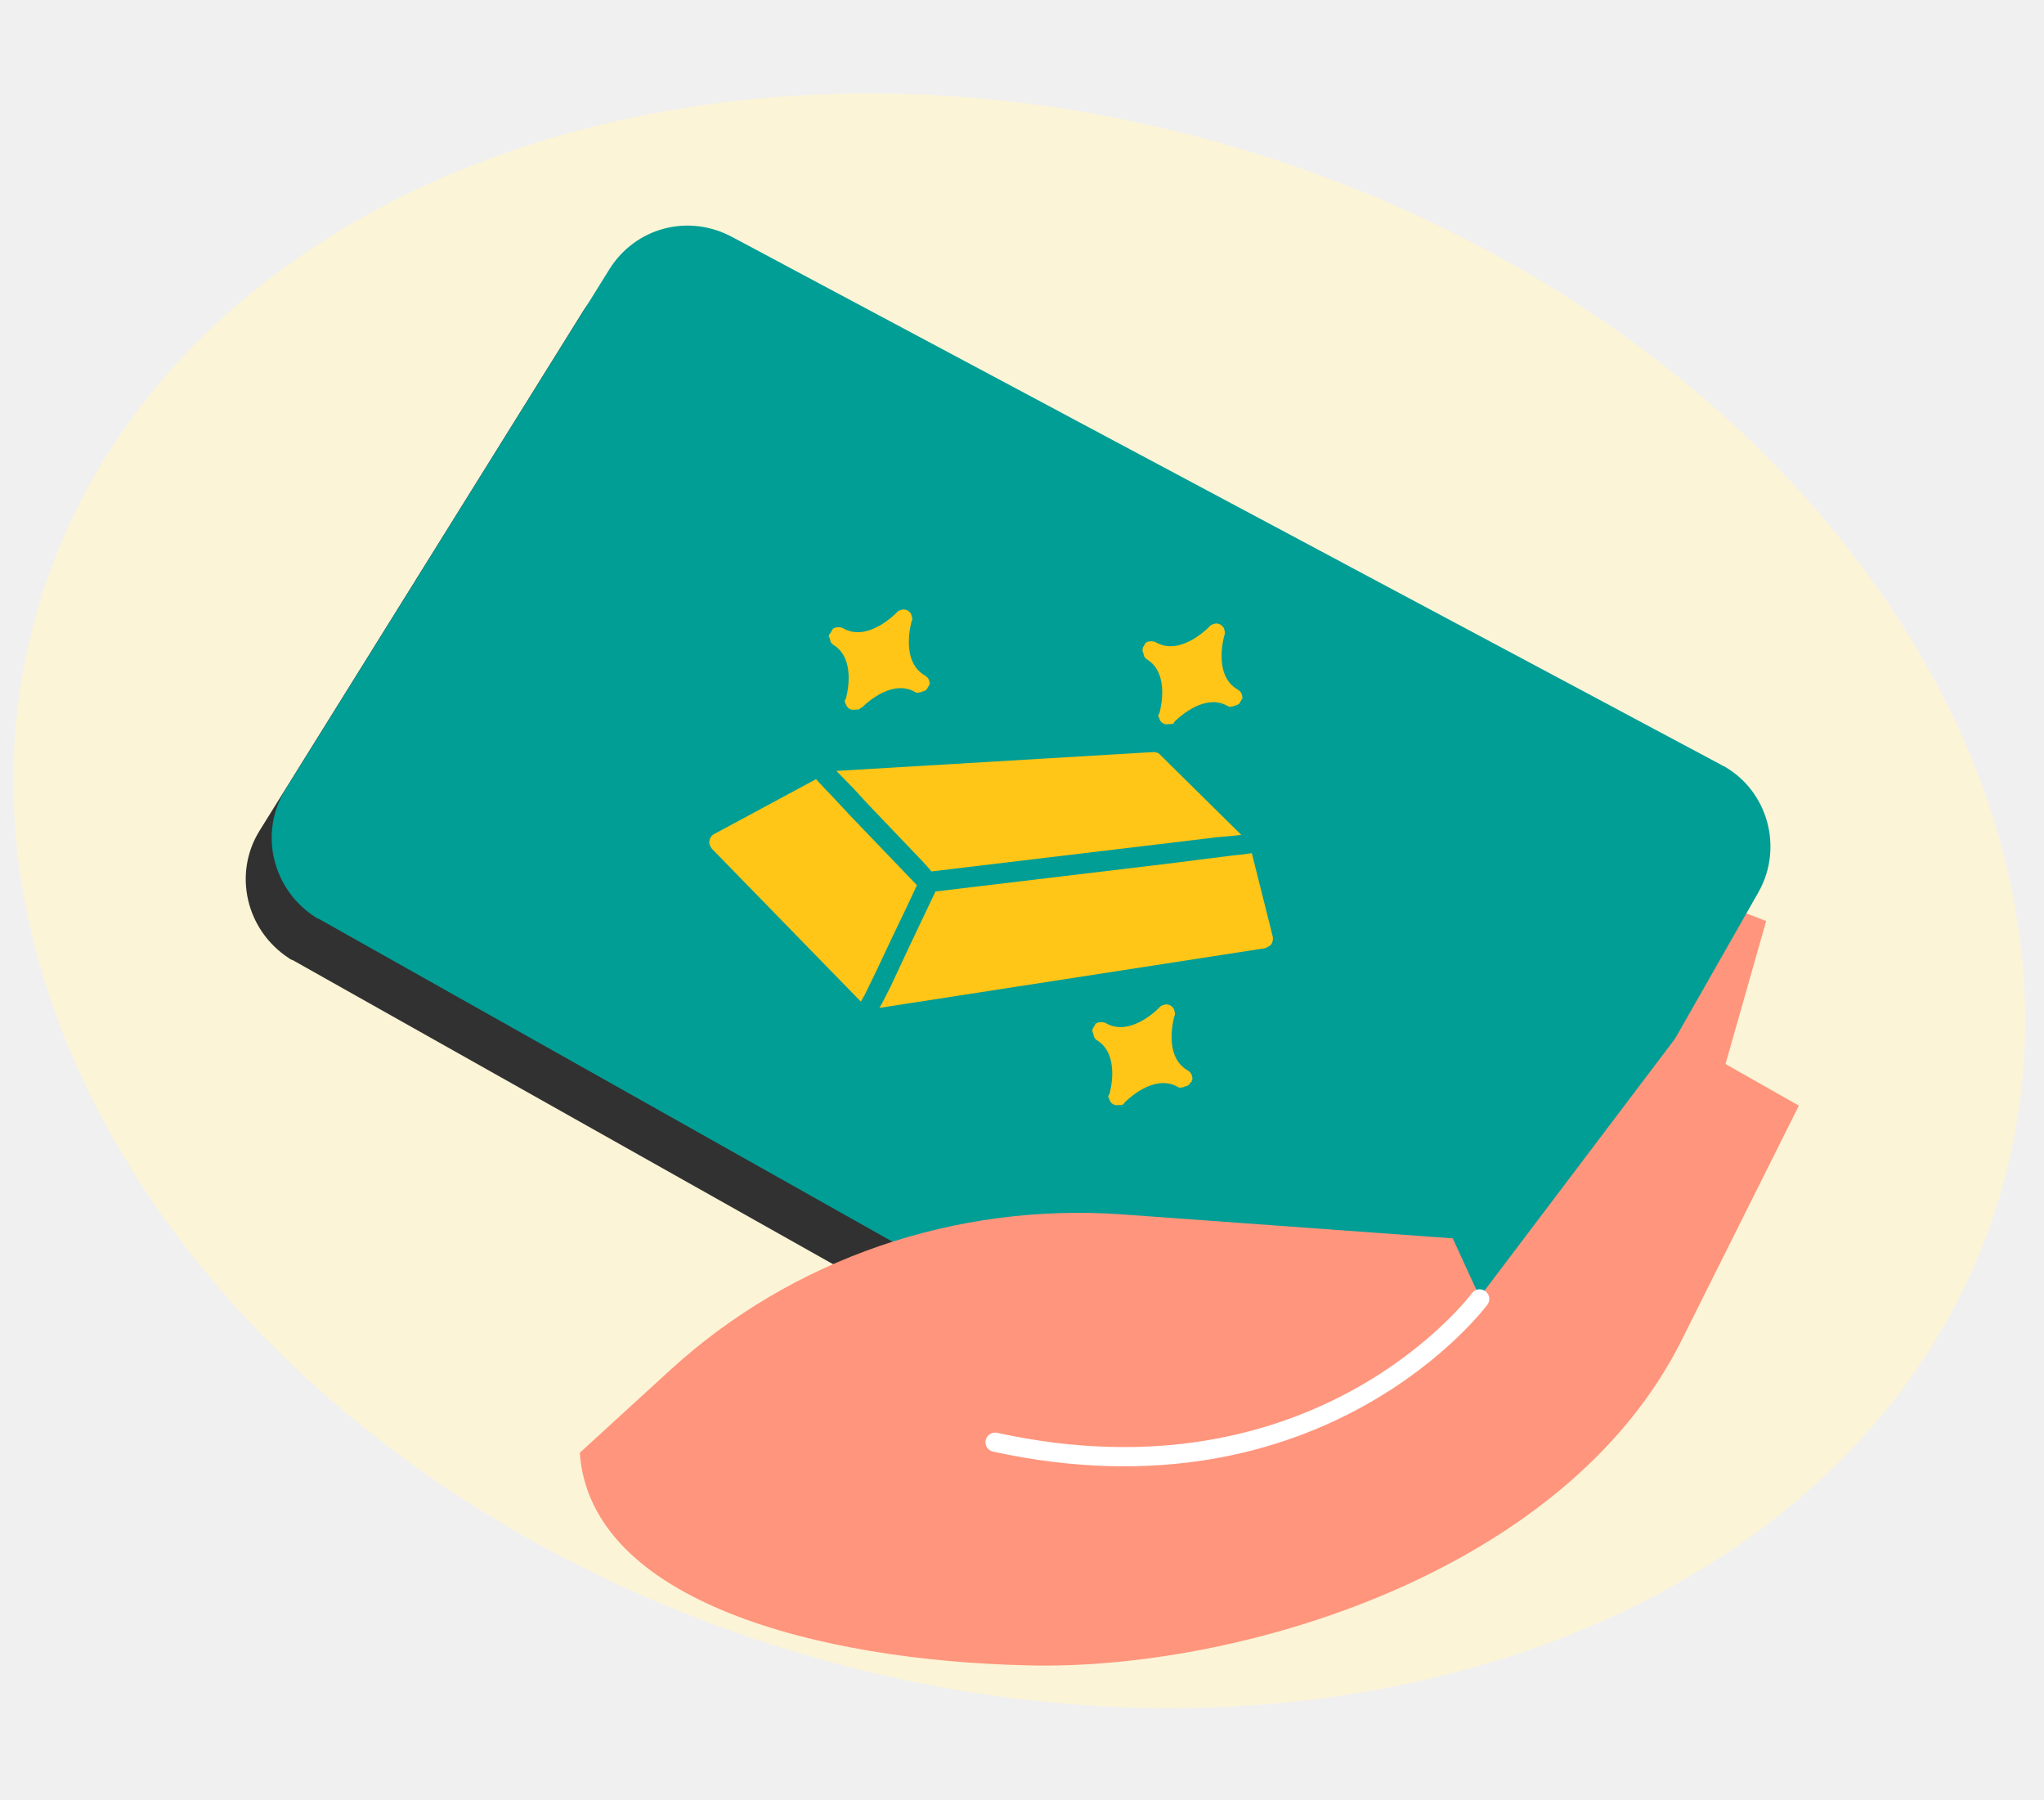
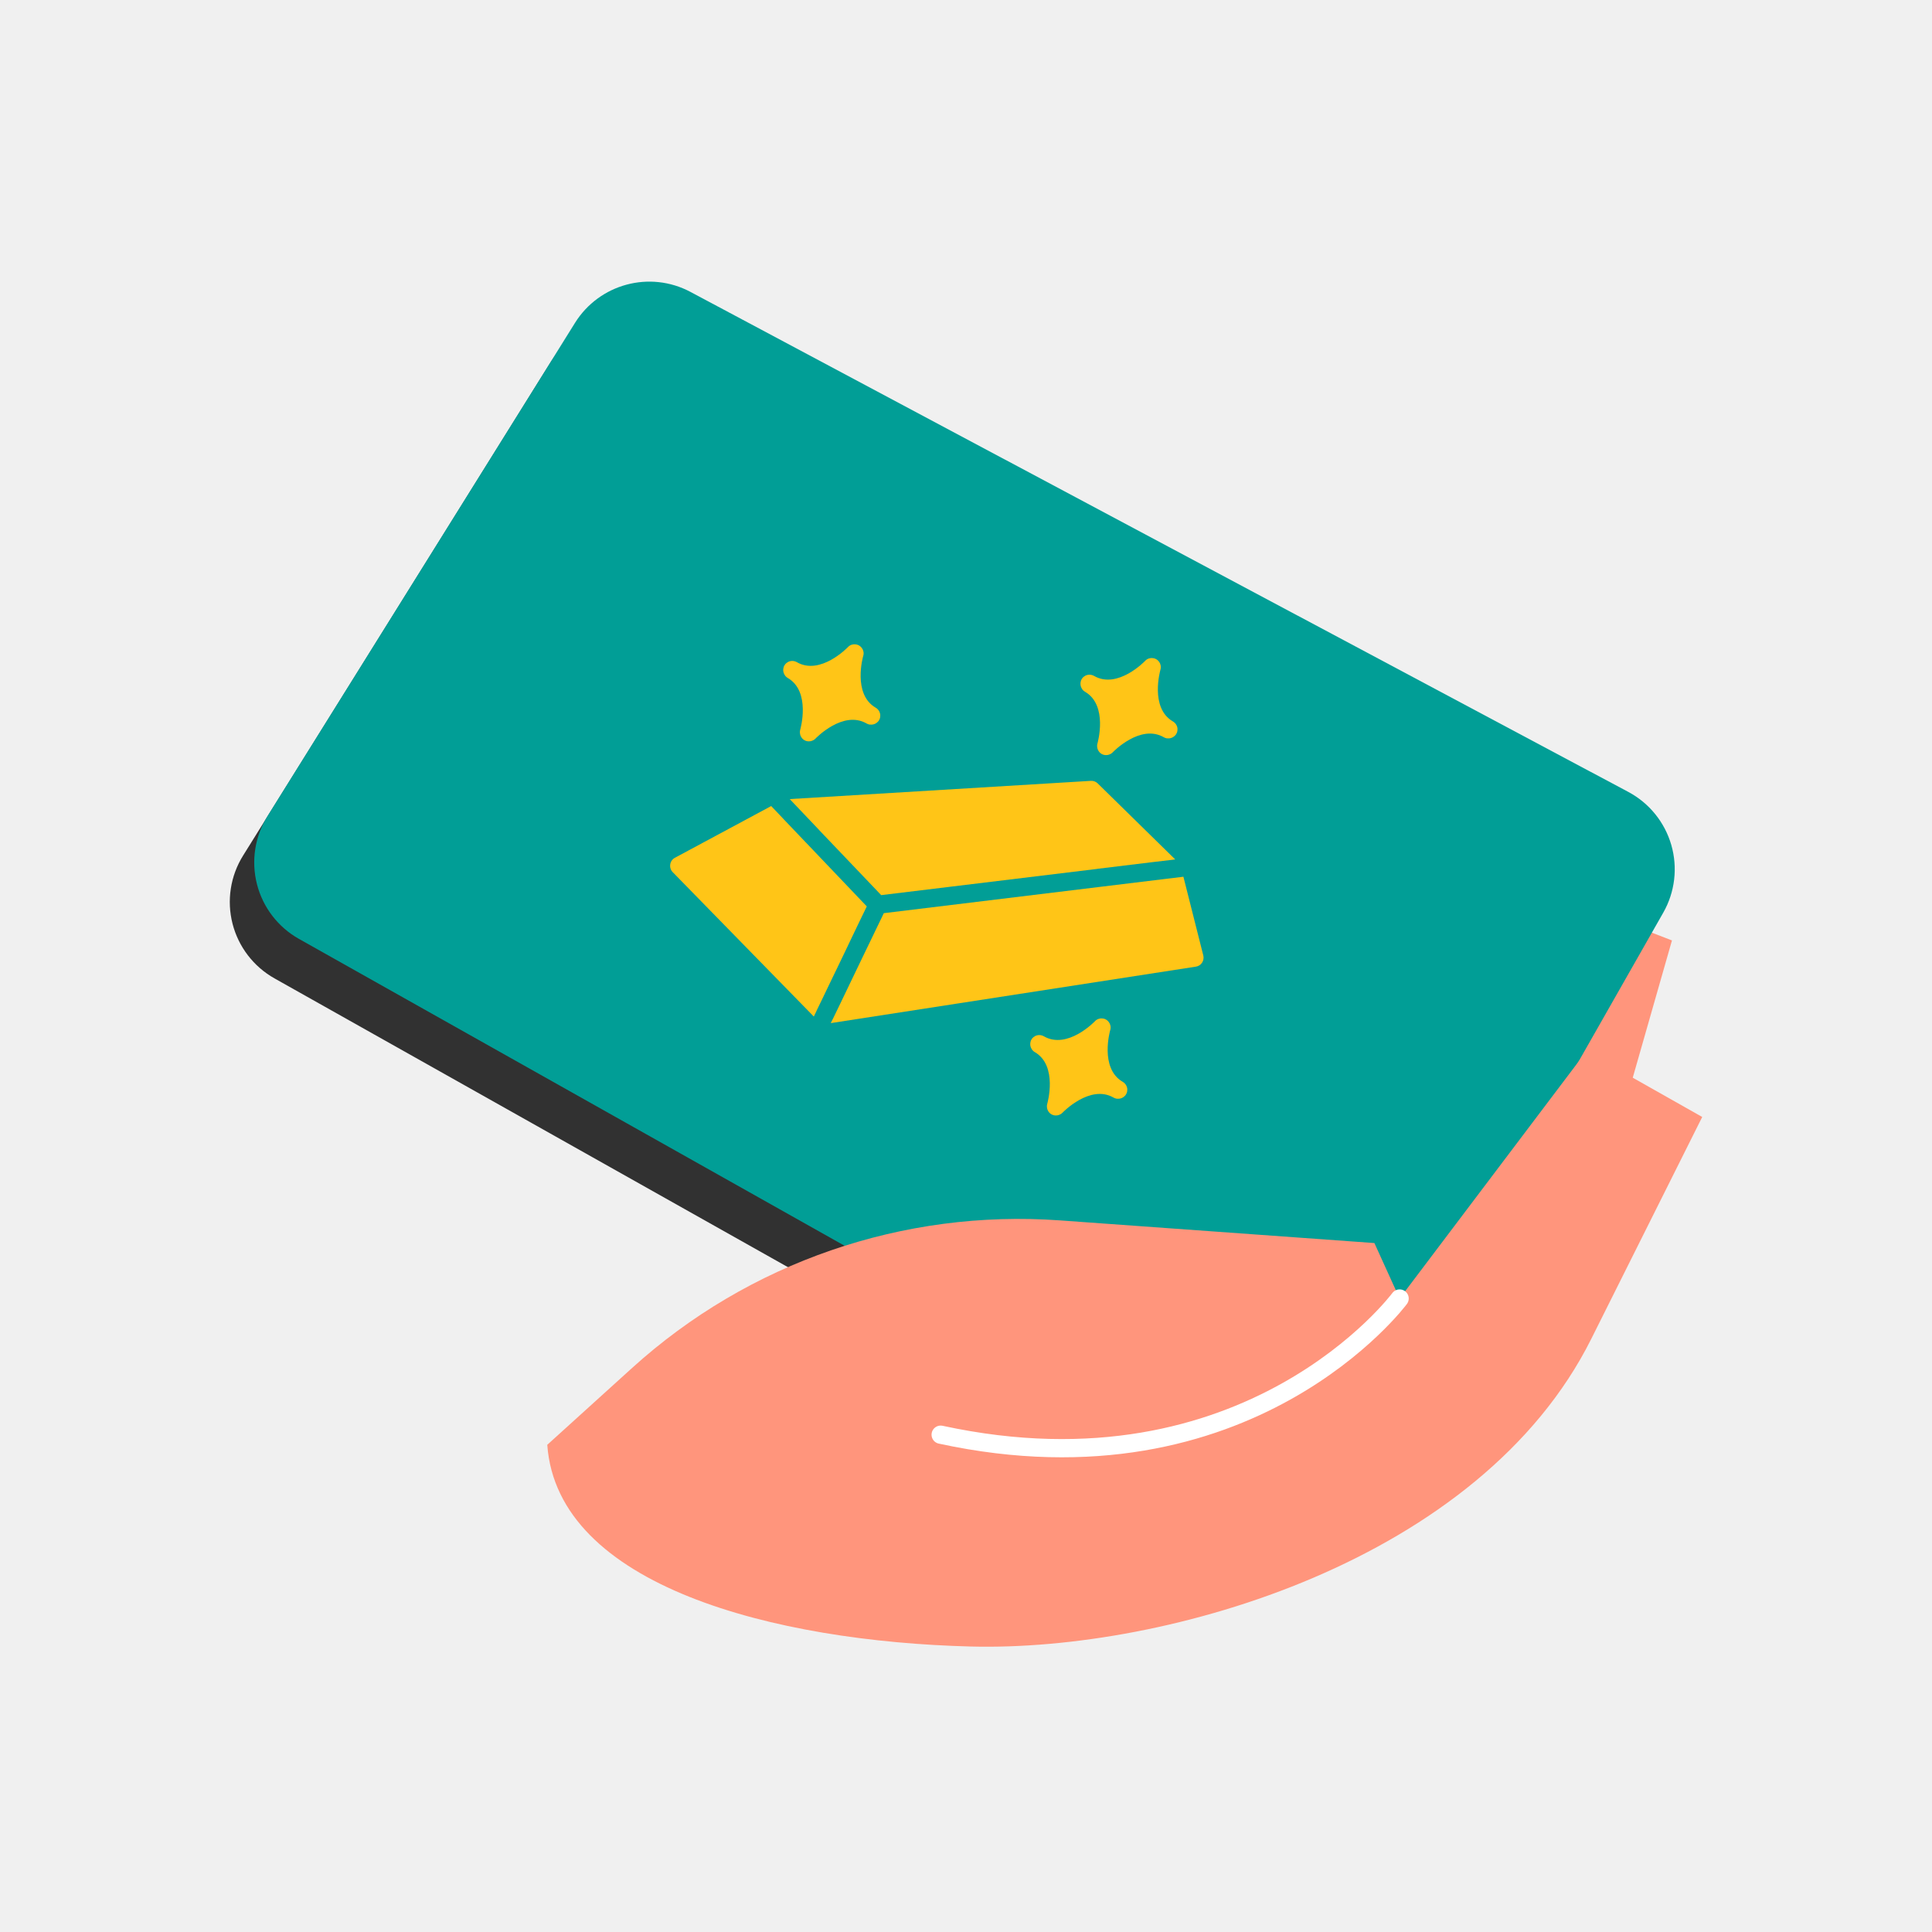
- <svg xmlns="http://www.w3.org/2000/svg" version="1.1" id="圖層_1" x="0px" y="0px" viewBox="0 0 212.6 187.1" style="enable-background:new 0 0 212.6 187.1;" xml:space="preserve">
-   <style type="text/css">
- 	.st0{fill:#FCF4D7;}
- 	.st1{fill:#FF957C;}
- 	.st2{fill:#313131;}
- 	.st3{fill:#019E96;}
- 	.st4{fill:none;stroke:#FFFFFF;stroke-width:2;stroke-linecap:round;stroke-miterlimit:10;}
- 	.st5{fill:#FFC517;}
- </style>
-   <g id="Scroll_Group_29" transform="translate(2060 -2264)">
-     <ellipse id="Ellipse_759" transform="matrix(0.2924 -0.9563 0.9563 0.2924 -3637.24 -200.2089)" class="st0" cx="-1953.9" cy="2357.6" rx="81.5" ry="106.5" />
-   </g>
-   <g id="Group_3300" transform="translate(1066.786 -5215)">
-     <g id="Group_2303" transform="translate(136.117 2255.87)">
-       <path id="Path_3135" class="st1" d="M-1025.8,3078.1l6.6-23.2l-17.2-6.6l-24.9,43.7l16.6,11.1L-1025.8,3078.1z" />
-       <path id="Path_3136" class="st2" d="M-1142.2,2991.4l-33.7,54.1c-2.8,4.5-1.4,10.4,3.1,13.3c0.1,0.1,0.2,0.1,0.4,0.2l103.8,58.4    c4.6,2.6,10.5,1,13.1-3.6l32.8-57.7c2.6-4.6,1-10.5-3.6-13.1c-0.1,0-0.2-0.1-0.2-0.1l-102.9-54.9    C-1134,2985.7-1139.5,2987.2-1142.2,2991.4z" />
-       <path id="Path_3137" class="st3" d="M-1139.5,2987.1l-33.7,54.1c-2.8,4.5-1.4,10.4,3.1,13.3c0.1,0.1,0.2,0.1,0.4,0.2l103.8,58.4    c4.6,2.6,10.5,1,13.1-3.6l32.8-57.6c2.6-4.6,1-10.5-3.6-13.1c-0.1,0-0.2-0.1-0.2-0.1l-102.9-54.9    C-1131.3,2981.3-1136.8,2982.8-1139.5,2987.1z" />
-       <path id="Path_3138" class="st1" d="M-1142.6,3110.2c1.1,15.5,24.9,21.6,46.5,22.1c21.6,0.6,55.9-9.4,68.1-33.8l12.2-24.4    l-12.7-7.2l-20.5,27.1l-2.8-6.1l-34.5-2.5c-17.2-1.2-34.2,4.6-46.9,16.2L-1142.6,3110.2z" />
-       <path id="Path_3139" class="st4" d="M-1049,3094.2c0,0-16.5,22.3-50.4,14.9" />
-     </g>
-     <g id="Group_2878" transform="translate(1105.203 2996.039) rotate(30)">
-       <path id="Path_4269" class="st5" d="M-628.5,3015.4l-27.6,18.2l2.5,0.7l1.9,0.6c0,0,0,0,0,0l8.2,2.4l1.2,0.4l19.1-14.3l0,0    l4.8-3.6l1.7-1.2l0.4-0.3l-11.5-3C-628,3015.2-628.3,3015.3-628.5,3015.4z" />
-       <path id="Path_4270" class="st5" d="M-641.9,3052.3l-0.1-1.4l-0.1-1.4l-0.3-3.6l-0.3-3.9l-0.2-2.3l-9.3-2.7c0,0,0,0,0,0l-3.3-1    l-0.7-0.2l-1.3-0.4l-6.3,10.2c-0.2,0.3-0.2,0.6-0.1,0.9c0.1,0.3,0.4,0.5,0.7,0.6l21.3,6L-641.9,3052.3L-641.9,3052.3z" />
-       <path id="Path_4271" class="st5" d="M-607.9,3026.6c0-0.3-0.1-0.6-0.3-0.8l-6.2-6.4l-0.9,0.7l-0.7,0.5l-5.8,4.4l-19.1,14.3    l0.5,6.3l0.4,4.6l0.1,1.9v0.1l0,0.5l31.6-25.4C-608.1,3027.1-608,3026.9-607.9,3026.6z" />
-       <path id="Path_4272" class="st5" d="M-634.8,3006.8c0,0.1,0.1,0.1,0.2,0.2c0.1,0.1,0.1,0.1,0.2,0.2h0l0.1,0.1    c0.1,0,0.2,0.1,0.3,0.1c3,0,4,4.2,4,4.2c0,0.1,0,0.1,0,0.1c0,0,0,0.1,0,0.1c0,0.1,0.1,0.2,0.2,0.2c0,0.1,0.1,0.1,0.1,0.1    c0.3,0.3,0.8,0.3,1.1,0c0.1,0,0.1-0.1,0.2-0.1c0.1-0.1,0.1-0.1,0.2-0.2c0,0,0-0.1,0-0.1c0,0,0-0.1,0-0.1c0,0,1-4.2,4-4.2    c0.1,0,0.2,0,0.3-0.1l0.1-0.1h0c0.1,0,0.1-0.1,0.2-0.2c0.1-0.1,0.1-0.1,0.2-0.2c0-0.1,0.1-0.2,0.1-0.2c0-0.1,0-0.2,0-0.2    c0,0,0,0,0-0.1c0-0.1,0-0.1,0-0.2c0,0,0-0.1,0-0.1c0,0,0,0,0,0c0-0.1,0-0.1-0.1-0.2c-0.2-0.3-0.5-0.4-0.8-0.4c-3,0-4-4.2-4-4.2    c0-0.2-0.2-0.4-0.3-0.5c0,0-0.1-0.1-0.1-0.1c-0.3-0.2-0.7-0.2-1,0c0,0-0.1,0.1-0.1,0.1c0,0-0.1,0.1-0.1,0.1    c-0.1,0.1-0.2,0.3-0.2,0.4c0,0-1,4.2-4,4.2c-0.3,0-0.6,0.2-0.8,0.4c0,0.1-0.1,0.1-0.1,0.2c0,0,0,0,0,0c0,0,0,0.1,0,0.1    c0,0.1,0,0.1,0,0.2c0,0,0,0,0,0.1c0,0.1,0,0.2,0,0.2C-634.9,3006.6-634.8,3006.7-634.8,3006.8z" />
-       <path id="Path_4273" class="st5" d="M-663.8,3021.8c0,0.1,0.1,0.1,0.2,0.2c0.1,0.1,0.1,0.1,0.2,0.2h0l0.1,0.1h0    c0.1,0,0.2,0.1,0.3,0.1c3,0,4,4.2,4,4.2c0,0.1,0,0.1,0,0.1c0,0,0,0.1,0,0.1c0,0.1,0.1,0.2,0.2,0.2c0,0.1,0.1,0.1,0.1,0.1    c0.3,0.3,0.8,0.3,1.1,0c0.1,0,0.1-0.1,0.2-0.1c0.1-0.1,0.1-0.1,0.2-0.2c0,0,0-0.1,0-0.1c0,0,0-0.1,0.1-0.1c0,0,1-4.2,4-4.2    c0.1,0,0.2,0,0.3-0.1h0l0.1-0.1h0c0.1,0,0.1-0.1,0.2-0.2c0.1-0.1,0.1-0.1,0.2-0.2c0-0.1,0.1-0.2,0.1-0.2c0-0.1,0-0.2,0-0.2    c0,0,0,0,0-0.1c0-0.1,0-0.1,0-0.2c0,0,0-0.1,0-0.1c0,0,0,0,0,0c0-0.1,0-0.1-0.1-0.2c-0.2-0.3-0.5-0.4-0.8-0.4c-3,0-4-4.2-4-4.2    c0-0.2-0.1-0.3-0.2-0.4c0,0-0.1-0.1-0.1-0.1c0,0-0.1-0.1-0.1-0.1c-0.3-0.2-0.7-0.2-1,0c0,0-0.1,0.1-0.1,0.1c0,0-0.1,0.1-0.1,0.1    c-0.1,0.1-0.2,0.3-0.2,0.4c0,0-1,4.2-4,4.2c-0.3,0-0.6,0.2-0.8,0.4c0,0.1-0.1,0.1-0.1,0.2c0,0,0,0,0,0c0,0,0,0.1,0,0.1    c0,0.1,0,0.1,0,0.2c0,0,0,0,0,0.1c0,0.1,0,0.2,0,0.2C-663.9,3021.6-663.8,3021.7-663.8,3021.8z" />
-       <path id="Path_4274" class="st5" d="M-608,3043c0,0,0-0.1,0-0.1c0,0,0,0,0,0c0-0.1,0-0.1-0.1-0.2c-0.2-0.3-0.5-0.4-0.8-0.4    c-3,0-4-4.2-4-4.2c0-0.2-0.1-0.3-0.2-0.4c0,0-0.1-0.1-0.1-0.1c0,0-0.1-0.1-0.1-0.1c-0.3-0.2-0.7-0.2-1,0c0,0-0.1,0.1-0.1,0.1    c0,0-0.1,0.1-0.1,0.1c-0.1,0.1-0.2,0.3-0.2,0.4c0,0-1,4.2-4,4.2c-0.3,0-0.6,0.2-0.8,0.4c0,0.1-0.1,0.1-0.1,0.2c0,0,0,0,0,0    c0,0,0,0.1,0,0.1c0,0.1,0,0.1,0,0.2c0,0,0,0,0,0.1c0,0.1,0,0.2,0,0.2c0,0.1,0.1,0.2,0.1,0.2c0,0.1,0.1,0.1,0.2,0.2    c0.1,0.1,0.1,0.1,0.2,0.2h0l0.1,0.1h0c0.1,0,0.2,0.1,0.3,0.1c3,0,4,4.2,4,4.2c0,0.1,0,0.1,0,0.1c0,0,0,0.1,0,0.1    c0,0.1,0.1,0.2,0.2,0.2c0,0.1,0.1,0.1,0.1,0.1c0.3,0.3,0.8,0.3,1.1,0c0.1,0,0.1-0.1,0.2-0.1c0.1-0.1,0.1-0.1,0.2-0.2    c0,0,0-0.1,0-0.1c0,0,0-0.1,0-0.1c0,0,1-4.2,4-4.2c0.1,0,0.2,0,0.3-0.1h0l0.1-0.1h0c0.1,0,0.1-0.1,0.2-0.2    c0.1-0.1,0.1-0.1,0.2-0.2c0-0.1,0.1-0.2,0.1-0.2c0-0.1,0-0.2,0-0.2c0,0,0,0,0-0.1C-607.9,3043.2-607.9,3043.1-608,3043z" />
+ <svg xmlns="http://www.w3.org/2000/svg" width="212" height="212" viewBox="0 0 212 212">
+   <g id="Group_3330" data-name="Group 3330" transform="translate(3199 1633)">
+     <rect id="Rectangle_1563" data-name="Rectangle 1563" width="212" height="212" transform="translate(-3199 -1633)" fill="none" />
+     <g id="Group_3324" data-name="Group 3324" transform="translate(-4211.214 -4592)">
+       <g id="Group_2303" data-name="Group 2303" transform="translate(136.117 2255.87)">
+         <path id="Path_3135" data-name="Path 3135" d="M1003.708,801.764l6.641-23.244-17.156-6.641-24.9,43.72,16.6,11.068Z" transform="translate(49.214 27.805)" fill="#ff957c" />
+         <path id="Path_3136" data-name="Path 3136" d="M936.507,741.068,902.769,795.18a9.619,9.619,0,0,0,3.447,13.472l103.837,58.4a9.618,9.618,0,0,0,13.075-3.627l32.8-57.652a9.617,9.617,0,0,0-3.836-13.243l-102.9-54.862A9.616,9.616,0,0,0,936.507,741.068Z" transform="translate(0 1.836)" fill="#313131" />
+         <path id="Path_3137" data-name="Path 3137" d="M938.051,738.569,904.315,792.68a9.619,9.619,0,0,0,3.445,13.472l103.839,58.4a9.619,9.619,0,0,0,13.075-3.628l32.8-57.65a9.62,9.62,0,0,0-3.834-13.245l-102.9-54.862A9.616,9.616,0,0,0,938.051,738.569Z" transform="translate(1.135 0)" fill="#019e96" />
+         <path id="Path_3138" data-name="Path 3138" d="M921.394,825.893c1.107,15.5,24.9,21.582,46.487,22.136s55.9-9.408,68.071-33.757l12.175-24.351-12.728-7.194-20.477,27.116-2.767-6.087-34.5-2.486a63.167,63.167,0,0,0-46.942,16.182Z" transform="translate(14.756 35.775)" fill="#ff957c" />
+         <path id="Path_3139" data-name="Path 3139" d="M996.638,798.357s-16.513,22.276-50.361,14.943" transform="translate(33.04 47.26)" fill="none" stroke="#fff" stroke-linecap="round" stroke-miterlimit="10" stroke-width="2" />
+       </g>
+       <g id="Group_2878" data-name="Group 2878" transform="translate(1105.203 2996.039) rotate(30)">
+         <path id="Path_4269" data-name="Path 4269" d="M47.45,28.775,19.84,47.025l2.51.74,1.93.57c.02.01.03.01.05.02l8.25,2.42,1.22.36,19.07-14.33.03-.03,4.83-3.63L59.4,31.9l.38-.29-11.53-2.97A.979.979,0,0,0,47.45,28.775Z" fill="#ffc517" />
+         <path id="Path_4270" data-name="Path 4270" d="M34,65.675l-.1-1.42-.11-1.43-.27-3.65-.3-3.86-.17-2.32-9.29-2.73c-.01,0-.03-.01-.04-.01l-3.27-.96-.73-.22-1.26-.37L12.15,58.9a.97.97,0,0,0-.08.89.99.99,0,0,0,.66.6l21.33,5.98-.05-.67Z" fill="#ffc517" />
+         <path id="Path_4271" data-name="Path 4271" d="M68,39.955a1.015,1.015,0,0,0-.28-.76l-6.21-6.39-.9.68-.71.53-5.8,4.36L35.04,52.705l.47,6.33.35,4.6.14,1.9v.06l.03.47,31.6-25.4A.979.979,0,0,0,68,39.955Z" fill="#ffc517" />
+         <path id="Path_4272" data-name="Path 4272" d="M41.14,20.115a1.062,1.062,0,0,0,.16.21,1.16,1.16,0,0,0,.21.16h.01l.14.08a.974.974,0,0,0,.34.06c2.97,0,4.02,4.19,4.03,4.23a.88.88,0,0,0,.05.15.2.2,0,0,0,.04.08,1.122,1.122,0,0,0,.16.22.61.61,0,0,0,.15.13.95.95,0,0,0,1.14,0,.61.61,0,0,0,.15-.13,1.122,1.122,0,0,0,.16-.22.2.2,0,0,0,.04-.08.88.88,0,0,0,.05-.15c.01-.04,1.04-4.23,4.03-4.23a.974.974,0,0,0,.34-.06l.14-.08h.01a1.16,1.16,0,0,0,.21-.16,1.062,1.062,0,0,0,.16-.21,1.014,1.014,0,0,0,.1-.24.69.69,0,0,0,.04-.25.127.127,0,0,0-.01-.06.372.372,0,0,0-.02-.18.5.5,0,0,0-.04-.13c-.01-.01-.01-.02-.02-.03a1.194,1.194,0,0,0-.08-.16,1.022,1.022,0,0,0-.83-.44c-2.97,0-4.02-4.19-4.03-4.23a.936.936,0,0,0-.34-.54.381.381,0,0,0-.13-.09.963.963,0,0,0-1,0,.381.381,0,0,0-.13.09,1.2,1.2,0,0,0-.12.11.93.93,0,0,0-.22.43c-.01.04-1.04,4.23-4.03,4.23a1.022,1.022,0,0,0-.83.44,1.194,1.194,0,0,0-.08.16c-.01.01-.01.02-.02.03a.5.5,0,0,0-.04.13.372.372,0,0,0-.02.18.127.127,0,0,0-.01.06.69.69,0,0,0,.04.25A1.014,1.014,0,0,0,41.14,20.115Z" fill="#ffc517" />
+         <path id="Path_4273" data-name="Path 4273" d="M12.14,35.115a.834.834,0,0,0,.16.21,1.16,1.16,0,0,0,.21.16h.01l.14.08h.01a.919.919,0,0,0,.33.06c2.97,0,4.02,4.19,4.03,4.23a.88.88,0,0,0,.05.15.2.2,0,0,0,.04.08,1.122,1.122,0,0,0,.16.22.61.61,0,0,0,.15.13.95.95,0,0,0,1.14,0,.61.61,0,0,0,.15-.13,1.122,1.122,0,0,0,.16-.22.2.2,0,0,0,.04-.08.88.88,0,0,0,.05-.15c.01-.04,1.04-4.23,4.03-4.23a.919.919,0,0,0,.33-.06h.01l.14-.08h.01a1.16,1.16,0,0,0,.21-.16.834.834,0,0,0,.16-.21,1.014,1.014,0,0,0,.1-.24.69.69,0,0,0,.04-.25.127.127,0,0,0-.01-.06.372.372,0,0,0-.02-.18.5.5,0,0,0-.04-.13c-.01-.01-.01-.02-.02-.03a1.194,1.194,0,0,0-.08-.16,1.022,1.022,0,0,0-.83-.44c-2.97,0-4.02-4.19-4.03-4.23a.93.93,0,0,0-.22-.43,1.2,1.2,0,0,0-.12-.11.381.381,0,0,0-.13-.09.963.963,0,0,0-1,0,.381.381,0,0,0-.13.09,1.2,1.2,0,0,0-.12.11.93.93,0,0,0-.22.43c-.01.04-1.04,4.23-4.03,4.23a1.022,1.022,0,0,0-.83.44,1.194,1.194,0,0,0-.08.16c-.01.01-.01.02-.02.03a.5.5,0,0,0-.04.13.372.372,0,0,0-.02.18.127.127,0,0,0-.01.06.69.69,0,0,0,.04.25A1.014,1.014,0,0,0,12.14,35.115Z" fill="#ffc517" />
+         <path id="Path_4274" data-name="Path 4274" d="M67.97,56.385a.5.5,0,0,0-.04-.13c-.01-.01-.01-.02-.02-.03a1.2,1.2,0,0,0-.08-.16,1.022,1.022,0,0,0-.83-.44c-2.97,0-4.02-4.19-4.03-4.23a.93.93,0,0,0-.22-.43,1.2,1.2,0,0,0-.12-.11.381.381,0,0,0-.13-.09.963.963,0,0,0-1,0,.381.381,0,0,0-.13.09,1.2,1.2,0,0,0-.12.11.93.93,0,0,0-.22.43c-.01.04-1.04,4.23-4.03,4.23a1.022,1.022,0,0,0-.83.44,1.194,1.194,0,0,0-.08.16c-.01.01-.01.02-.02.03a.5.5,0,0,0-.04.13.372.372,0,0,0-.02.18.127.127,0,0,0-.01.06.69.69,0,0,0,.04.25,1.014,1.014,0,0,0,.1.24.834.834,0,0,0,.16.21,1.16,1.16,0,0,0,.21.16h.01l.14.08h.01a.919.919,0,0,0,.33.06c2.97,0,4.02,4.19,4.03,4.23a.88.88,0,0,0,.05.15.2.2,0,0,0,.04.08,1.122,1.122,0,0,0,.16.22.61.61,0,0,0,.15.13.95.95,0,0,0,1.14,0,.61.61,0,0,0,.15-.13,1.122,1.122,0,0,0,.16-.22.2.2,0,0,0,.04-.08.88.88,0,0,0,.05-.15c.01-.04,1.04-4.23,4.03-4.23a.919.919,0,0,0,.33-.06h.01l.14-.08h.01a1.16,1.16,0,0,0,.21-.16.834.834,0,0,0,.16-.21,1.014,1.014,0,0,0,.1-.24.69.69,0,0,0,.04-.25.127.127,0,0,0-.01-.06A.372.372,0,0,0,67.97,56.385Z" fill="#ffc517" />
+       </g>
    </g>
  </g>
</svg>
